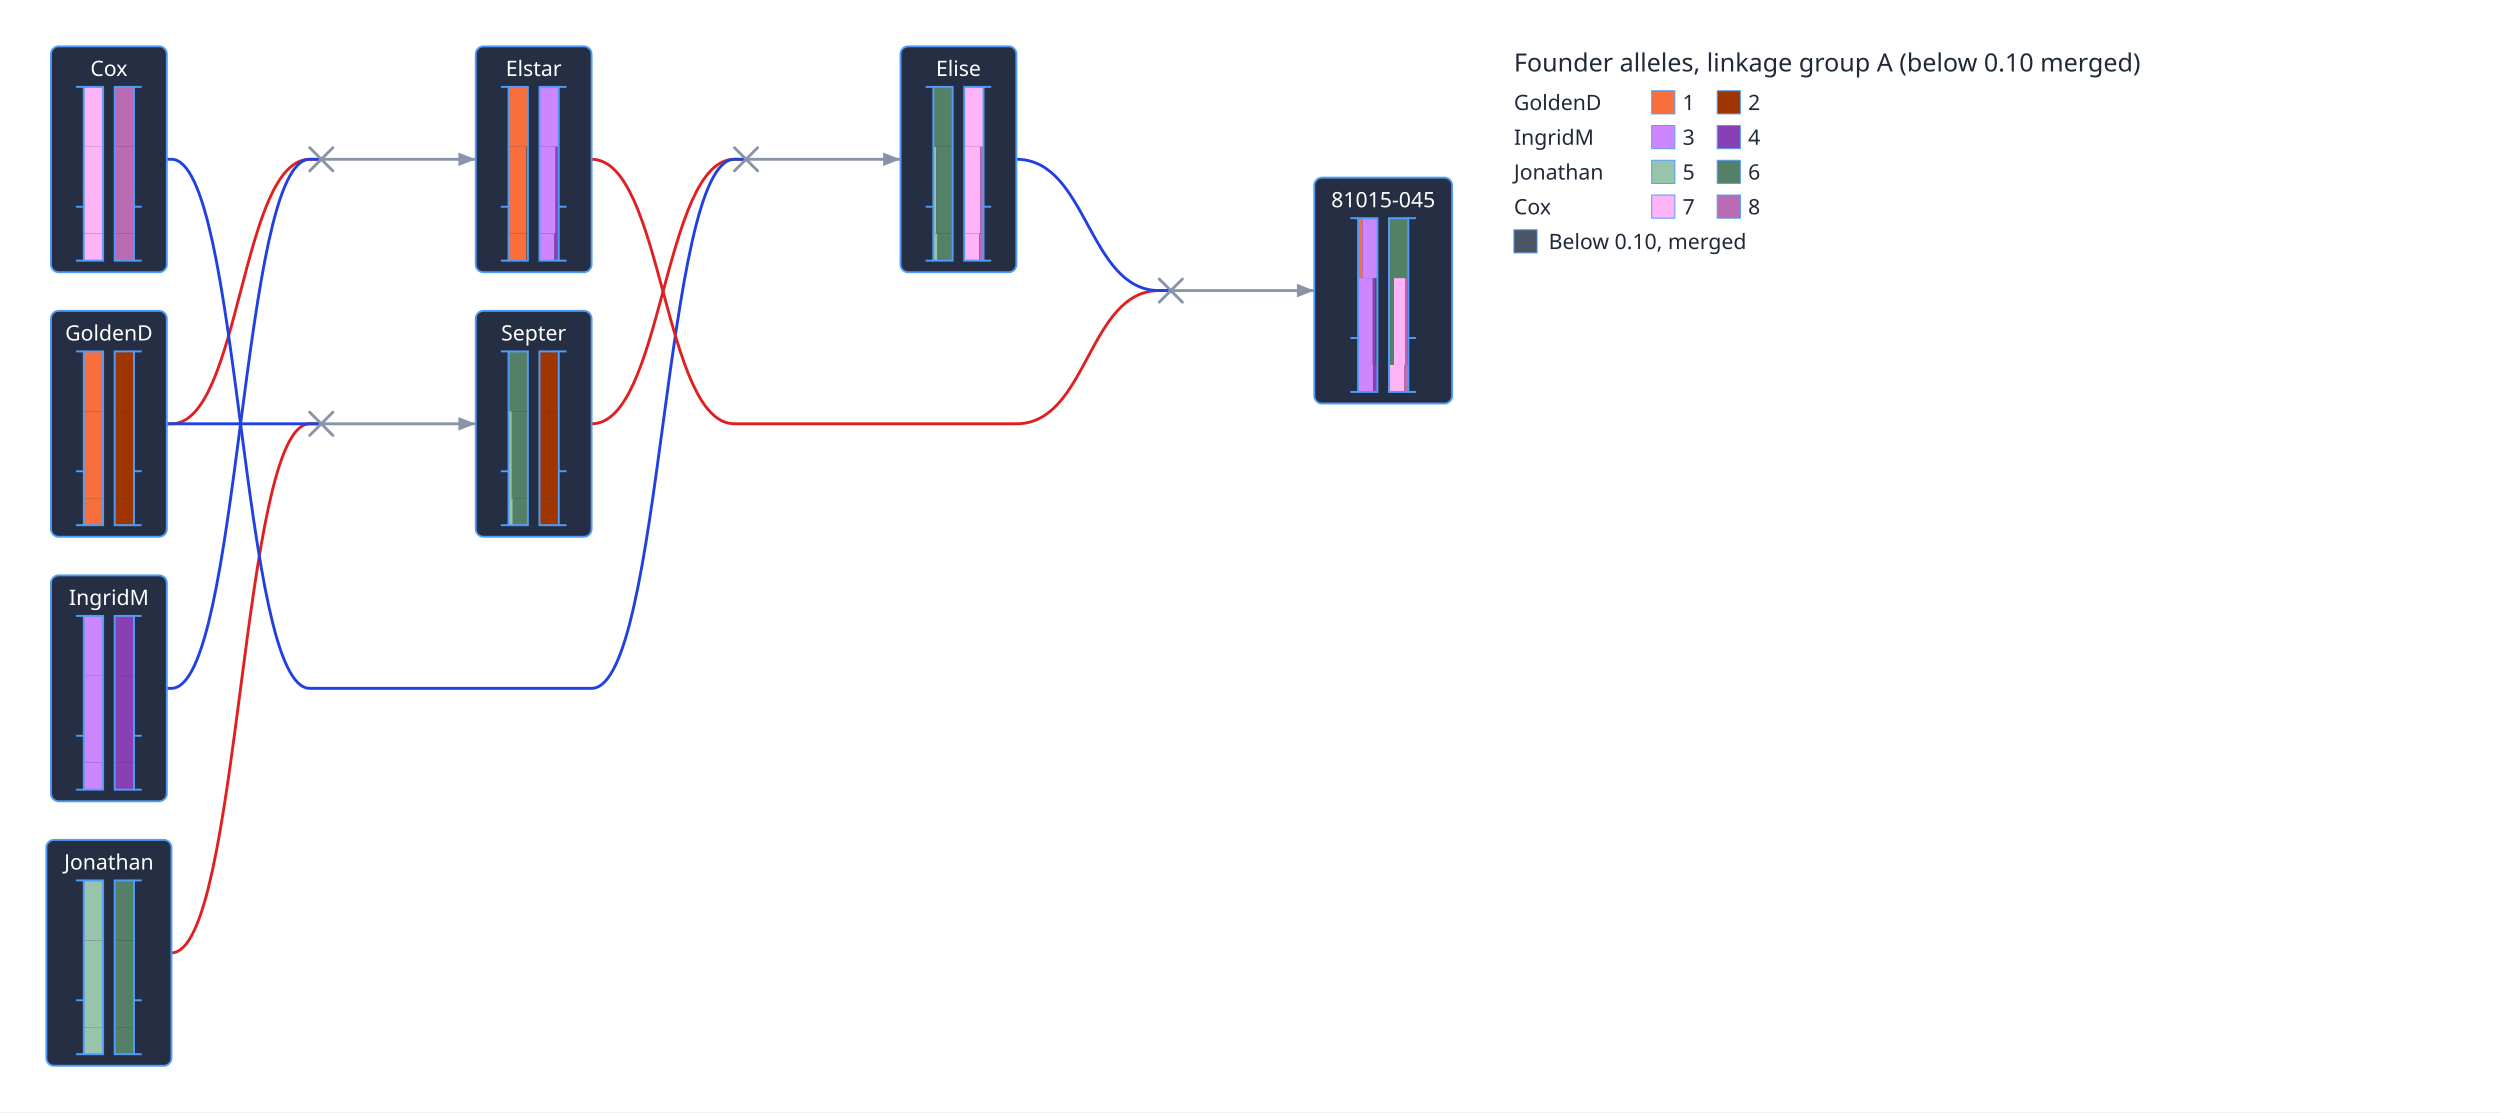
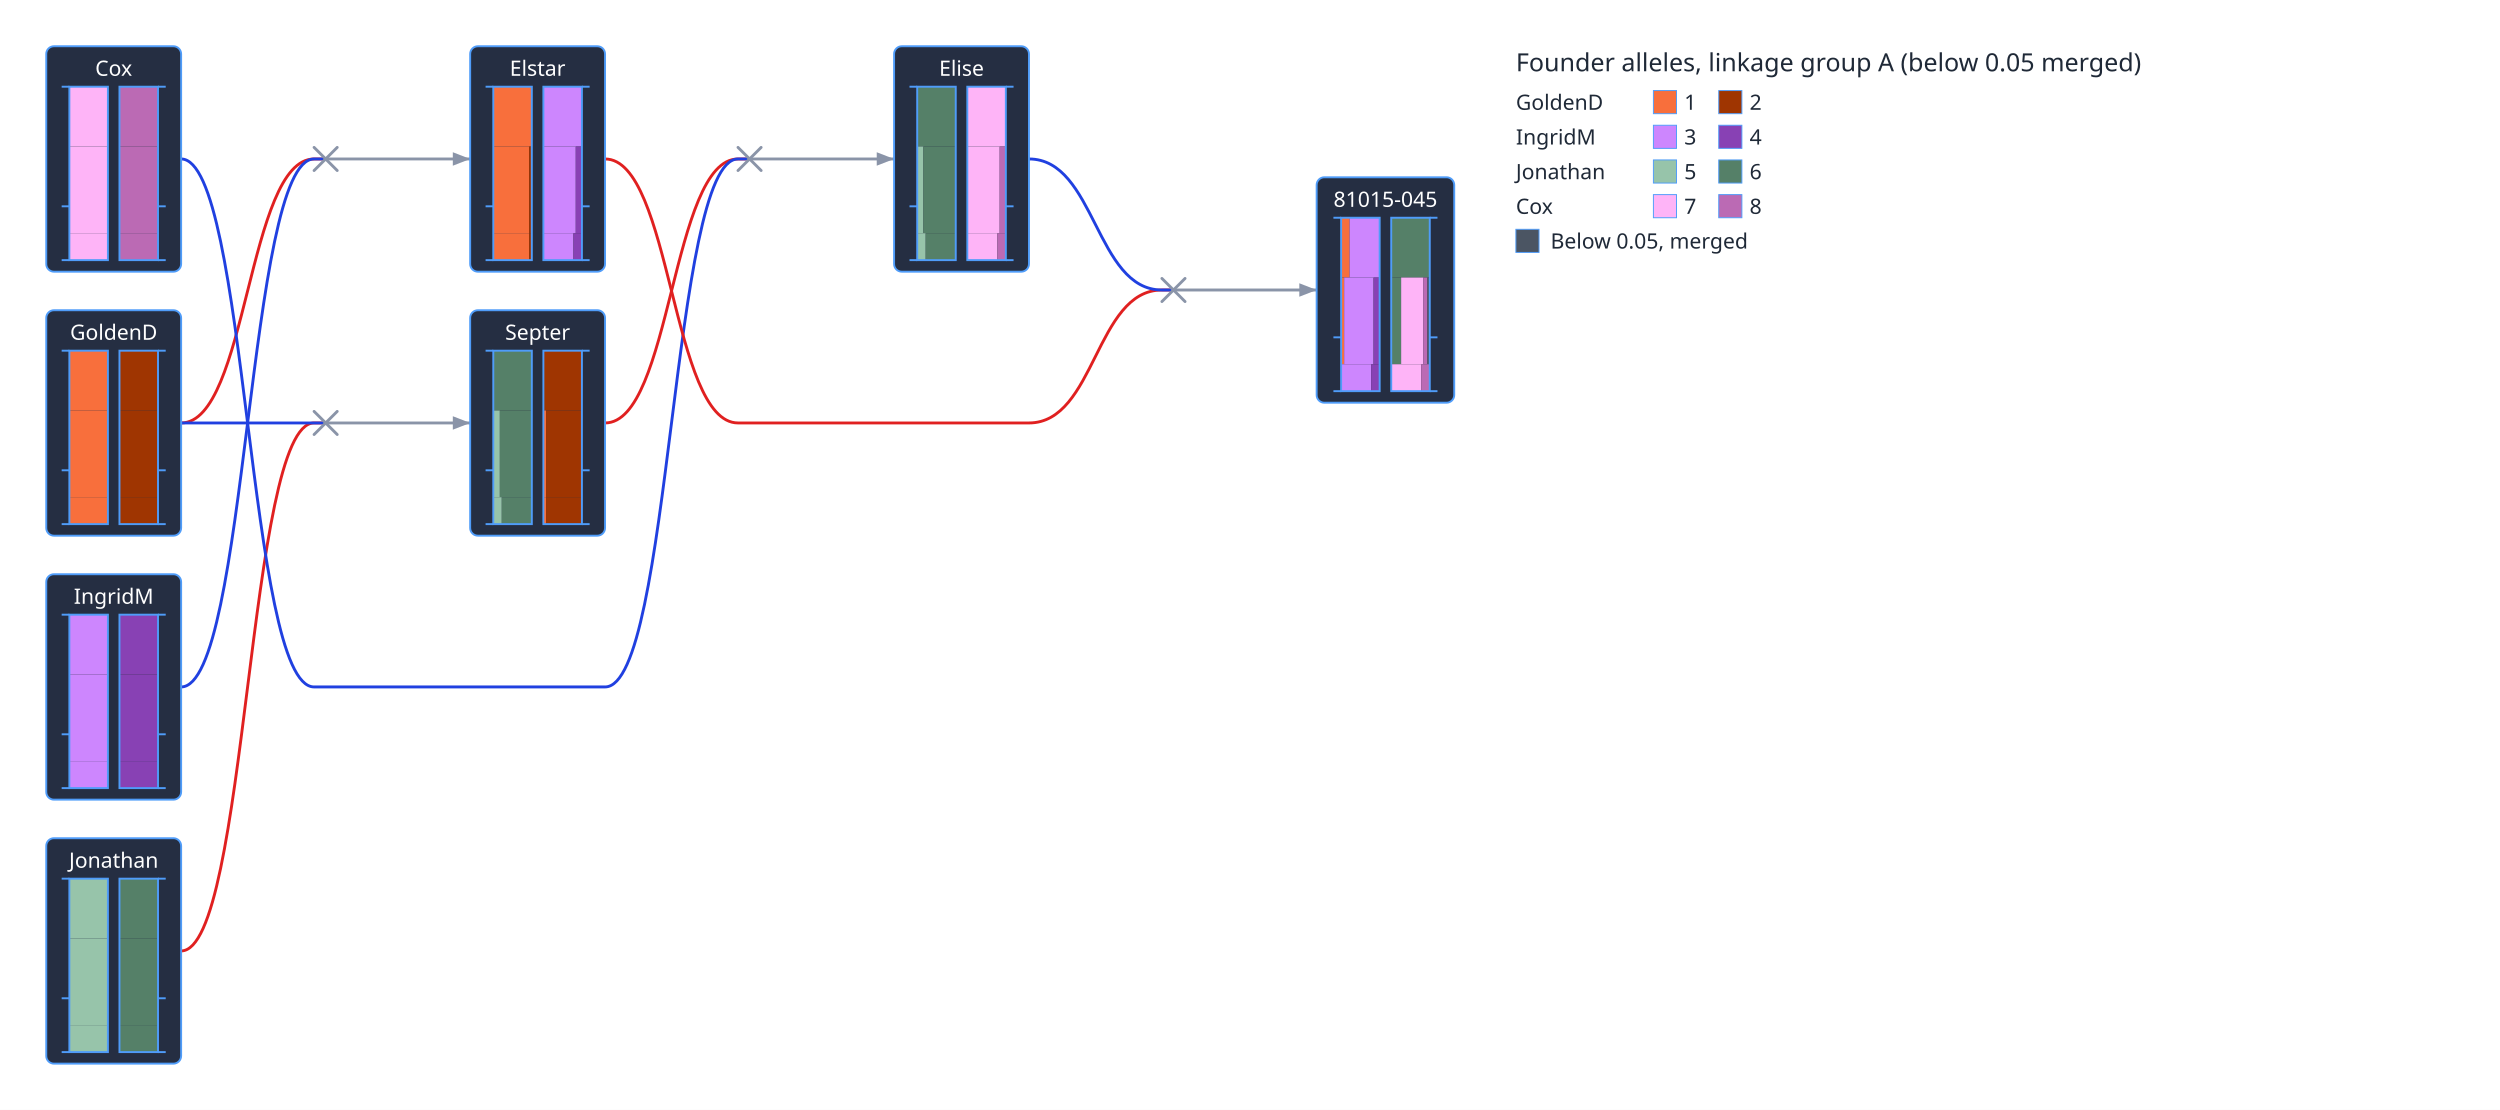
- <svg xmlns="http://www.w3.org/2000/svg" width="1294.82" height="576" viewBox="0 0 1294.82 576" font-family="Noto Sans, sans-serif" font-size="11">
+ <svg xmlns="http://www.w3.org/2000/svg" width="1297.42" height="576" viewBox="0 0 1297.42 576" font-family="Noto Sans, sans-serif" font-size="11">
  <defs />
-   <rect class="background" x="0" y="0" width="1294.82" height="576" fill="#FFFFFF" />
-   <g class="links" transform="translate(386.4,287.5)">
-     <path class="link link-female" d="M-300,-68 L-297.6,-68 C-261.8,-68 -261.8,-205 -226,-205 L-220,-205" fill="none" stroke="#E02020" stroke-width="1.5" stroke-linecap="round" stroke-linejoin="round" />
-     <path class="link link-male" d="M-300,69 L-297.6,69 C-261.8,69 -261.8,-205 -226,-205 L-220,-205" fill="none" stroke="#2040E0" stroke-width="1.5" stroke-linecap="round" stroke-linejoin="round" />
-     <path class="link link-offspring" d="M-220,-205 L-214,-205 L-140,-205" fill="none" stroke="#8a94a8" stroke-width="1.5" stroke-linecap="round" stroke-linejoin="round" />
-     <polygon class="arrow" points="-140,-205 -149,-201.5 -149,-208.5" fill="#8a94a8" />
-     <path class="link link-female" d="M-297.6,206 C-261.8,206 -261.8,-68 -226,-68 L-220,-68" fill="none" stroke="#E02020" stroke-width="1.5" stroke-linecap="round" stroke-linejoin="round" />
-     <path class="link link-male" d="M-300,-68 L-297.6,-68 L-226,-68 L-220,-68" fill="none" stroke="#2040E0" stroke-width="1.5" stroke-linecap="round" stroke-linejoin="round" />
-     <path class="link link-offspring" d="M-220,-68 L-214,-68 L-140,-68" fill="none" stroke="#8a94a8" stroke-width="1.5" stroke-linecap="round" stroke-linejoin="round" />
-     <polygon class="arrow" points="-140,-68 -149,-64.5 -149,-71.5" fill="#8a94a8" />
-     <path class="link link-female" d="M-80,-68 C-43,-68 -43,-205 -6,-205 L0,-205" fill="none" stroke="#E02020" stroke-width="1.5" stroke-linecap="round" stroke-linejoin="round" />
-     <path class="link link-male" d="M-300,-205 L-297.6,-205 C-261.8,-205 -261.8,69 -226,69 L-214,69 L-140,69 L-80,69 C-43,69 -43,-205 -6,-205 L0,-205" fill="none" stroke="#2040E0" stroke-width="1.5" stroke-linecap="round" stroke-linejoin="round" />
-     <path class="link link-offspring" d="M0,-205 L6,-205 L80,-205" fill="none" stroke="#8a94a8" stroke-width="1.5" stroke-linecap="round" stroke-linejoin="round" />
-     <polygon class="arrow" points="80,-205 71,-201.5 71,-208.5" fill="#8a94a8" />
-     <path class="link link-female" d="M-80,-205 C-43,-205 -43,-68 -6,-68 L6,-68 L80,-68 L140,-68 C177,-68 177,-137 214,-137 L220,-137" fill="none" stroke="#E02020" stroke-width="1.5" stroke-linecap="round" stroke-linejoin="round" />
-     <path class="link link-male" d="M140,-205 C177,-205 177,-137 214,-137 L220,-137" fill="none" stroke="#2040E0" stroke-width="1.5" stroke-linecap="round" stroke-linejoin="round" />
+   <rect class="background" x="0" y="0" width="1297.42" height="576" fill="#FFFFFF" />
+   <g class="links" transform="translate(389,287.5)">
+     <path class="link link-female" d="M-295,-68 C-260.5,-68 -260.5,-205 -226,-205 L-220,-205" fill="none" stroke="#E02020" stroke-width="1.5" stroke-linecap="round" stroke-linejoin="round" />
+     <path class="link link-male" d="M-295,69 C-260.5,69 -260.5,-205 -226,-205 L-220,-205" fill="none" stroke="#2040E0" stroke-width="1.5" stroke-linecap="round" stroke-linejoin="round" />
+     <path class="link link-offspring" d="M-220,-205 L-214,-205 L-145,-205" fill="none" stroke="#8a94a8" stroke-width="1.5" stroke-linecap="round" stroke-linejoin="round" />
+     <polygon class="arrow" points="-145,-205 -154,-201.5 -154,-208.5" fill="#8a94a8" />
+     <path class="link link-female" d="M-295,206 C-260.5,206 -260.5,-68 -226,-68 L-220,-68" fill="none" stroke="#E02020" stroke-width="1.5" stroke-linecap="round" stroke-linejoin="round" />
+     <path class="link link-male" d="M-295,-68 L-226,-68 L-220,-68" fill="none" stroke="#2040E0" stroke-width="1.5" stroke-linecap="round" stroke-linejoin="round" />
+     <path class="link link-offspring" d="M-220,-68 L-214,-68 L-145,-68" fill="none" stroke="#8a94a8" stroke-width="1.5" stroke-linecap="round" stroke-linejoin="round" />
+     <polygon class="arrow" points="-145,-68 -154,-64.5 -154,-71.5" fill="#8a94a8" />
+     <path class="link link-female" d="M-75,-68 C-40.5,-68 -40.5,-205 -6,-205 L0,-205" fill="none" stroke="#E02020" stroke-width="1.5" stroke-linecap="round" stroke-linejoin="round" />
+     <path class="link link-male" d="M-295,-205 C-260.5,-205 -260.5,69 -226,69 L-214,69 L-145,69 L-75,69 C-40.5,69 -40.5,-205 -6,-205 L0,-205" fill="none" stroke="#2040E0" stroke-width="1.5" stroke-linecap="round" stroke-linejoin="round" />
+     <path class="link link-offspring" d="M0,-205 L6,-205 L75,-205" fill="none" stroke="#8a94a8" stroke-width="1.5" stroke-linecap="round" stroke-linejoin="round" />
+     <polygon class="arrow" points="75,-205 66,-201.5 66,-208.5" fill="#8a94a8" />
+     <path class="link link-female" d="M-75,-205 C-40.5,-205 -40.5,-68 -6,-68 L6,-68 L75,-68 L145,-68 C179.5,-68 179.5,-137 214,-137 L220,-137" fill="none" stroke="#E02020" stroke-width="1.5" stroke-linecap="round" stroke-linejoin="round" />
+     <path class="link link-male" d="M145,-205 C179.5,-205 179.5,-137 214,-137 L220,-137" fill="none" stroke="#2040E0" stroke-width="1.5" stroke-linecap="round" stroke-linejoin="round" />
    <path class="link link-offspring" d="M220,-137 L226,-137 L294.3,-137" fill="none" stroke="#8a94a8" stroke-width="1.5" stroke-linecap="round" stroke-linejoin="round" />
    <polygon class="arrow" points="294.3,-137 285.3,-133.5 285.3,-140.5" fill="#8a94a8" />
  </g>
  <g class="crosses">
    <g class="cross" stroke="#8a94a8" stroke-width="1.5" stroke-linecap="round">
-       <line x1="160.4" y1="76.5" x2="172.4" y2="88.5" />
-       <line x1="160.4" y1="88.5" x2="172.4" y2="76.5" />
-     </g>
-     <g class="cross" stroke="#8a94a8" stroke-width="1.5" stroke-linecap="round">
-       <line x1="160.4" y1="213.5" x2="172.4" y2="225.5" />
-       <line x1="160.4" y1="225.5" x2="172.4" y2="213.5" />
-     </g>
-     <g class="cross" stroke="#8a94a8" stroke-width="1.5" stroke-linecap="round">
-       <line x1="380.4" y1="76.5" x2="392.4" y2="88.5" />
-       <line x1="380.4" y1="88.5" x2="392.4" y2="76.5" />
-     </g>
-     <g class="cross" stroke="#8a94a8" stroke-width="1.5" stroke-linecap="round">
-       <line x1="600.4" y1="144.5" x2="612.4" y2="156.5" />
-       <line x1="600.4" y1="156.5" x2="612.4" y2="144.5" />
+       <line x1="163" y1="76.5" x2="175" y2="88.5" />
+       <line x1="163" y1="88.5" x2="175" y2="76.5" />
+     </g>
+     <g class="cross" stroke="#8a94a8" stroke-width="1.5" stroke-linecap="round">
+       <line x1="163" y1="213.5" x2="175" y2="225.5" />
+       <line x1="163" y1="225.5" x2="175" y2="213.5" />
+     </g>
+     <g class="cross" stroke="#8a94a8" stroke-width="1.5" stroke-linecap="round">
+       <line x1="383" y1="76.5" x2="395" y2="88.5" />
+       <line x1="383" y1="88.5" x2="395" y2="76.5" />
+     </g>
+     <g class="cross" stroke="#8a94a8" stroke-width="1.5" stroke-linecap="round">
+       <line x1="603" y1="144.5" x2="615" y2="156.5" />
+       <line x1="603" y1="156.5" x2="615" y2="144.5" />
    </g>
  </g>
  <g class="nodes">
-     <g class="node haplotype" transform="translate(26.4,24)">
-       <rect class="haplotype-box" x="0" y="0" width="60" height="117" rx="4" fill="#252e42" stroke="#4f9cf9" stroke-width="1" />
-       <text class="individual" x="30" y="15.35" text-anchor="middle" font-size="11" fill="#FFFFFF">Cox</text>
-       <rect class="segment" x="17" y="21" width="10" height="31.03" fill="#FEB4F7" />
-       <rect class="segment" x="17" y="52.03" width="10" height="45" fill="#FEB4F7" />
-       <rect class="segment" x="17" y="97.03" width="10" height="13.97" fill="#FEB4F7" />
-       <rect class="bar" x="17" y="21" width="10" height="90" fill="none" stroke="#4f9cf9" stroke-width="1" />
-       <line class="position-tick" x1="17" y1="21" x2="13" y2="21" stroke="#4f9cf9" stroke-width="1" />
-       <line class="position-tick" x1="17" y1="83.07" x2="13" y2="83.07" stroke="#4f9cf9" stroke-width="1" />
-       <line class="position-tick" x1="17" y1="111" x2="13" y2="111" stroke="#4f9cf9" stroke-width="1" />
-       <rect class="segment" x="33" y="21" width="10" height="31.03" fill="#BB6AB4" />
-       <rect class="segment" x="33" y="52.03" width="10" height="45" fill="#BB6AB4" />
-       <rect class="segment" x="33" y="97.03" width="10" height="13.97" fill="#BB6AB4" />
-       <rect class="bar" x="33" y="21" width="10" height="90" fill="none" stroke="#4f9cf9" stroke-width="1" />
-       <line class="position-tick" x1="43" y1="21" x2="47" y2="21" stroke="#4f9cf9" stroke-width="1" />
-       <line class="position-tick" x1="43" y1="83.07" x2="47" y2="83.07" stroke="#4f9cf9" stroke-width="1" />
-       <line class="position-tick" x1="43" y1="111" x2="47" y2="111" stroke="#4f9cf9" stroke-width="1" />
-     </g>
-     <g class="node haplotype" transform="translate(26.4,161)">
-       <rect class="haplotype-box" x="0" y="0" width="60" height="117" rx="4" fill="#252e42" stroke="#4f9cf9" stroke-width="1" />
-       <text class="individual" x="30" y="15.35" text-anchor="middle" font-size="11" fill="#FFFFFF">GoldenD</text>
-       <rect class="segment" x="17" y="21" width="10" height="31.03" fill="#F86F3C" />
-       <rect class="segment" x="17" y="52.03" width="10" height="45" fill="#F86F3C" />
-       <rect class="segment" x="17" y="97.03" width="10" height="13.97" fill="#F86F3C" />
-       <rect class="bar" x="17" y="21" width="10" height="90" fill="none" stroke="#4f9cf9" stroke-width="1" />
-       <line class="position-tick" x1="17" y1="21" x2="13" y2="21" stroke="#4f9cf9" stroke-width="1" />
-       <line class="position-tick" x1="17" y1="83.07" x2="13" y2="83.07" stroke="#4f9cf9" stroke-width="1" />
-       <line class="position-tick" x1="17" y1="111" x2="13" y2="111" stroke="#4f9cf9" stroke-width="1" />
-       <rect class="segment" x="33" y="21" width="10" height="31.03" fill="#9F3501" />
-       <rect class="segment" x="33" y="52.03" width="10" height="45" fill="#9F3501" />
-       <rect class="segment" x="33" y="97.03" width="10" height="13.97" fill="#9F3501" />
-       <rect class="bar" x="33" y="21" width="10" height="90" fill="none" stroke="#4f9cf9" stroke-width="1" />
-       <line class="position-tick" x1="43" y1="21" x2="47" y2="21" stroke="#4f9cf9" stroke-width="1" />
-       <line class="position-tick" x1="43" y1="83.07" x2="47" y2="83.07" stroke="#4f9cf9" stroke-width="1" />
-       <line class="position-tick" x1="43" y1="111" x2="47" y2="111" stroke="#4f9cf9" stroke-width="1" />
-     </g>
-     <g class="node haplotype" transform="translate(26.4,298)">
-       <rect class="haplotype-box" x="0" y="0" width="60" height="117" rx="4" fill="#252e42" stroke="#4f9cf9" stroke-width="1" />
-       <text class="individual" x="30" y="15.35" text-anchor="middle" font-size="11" fill="#FFFFFF">IngridM</text>
-       <rect class="segment" x="17" y="21" width="10" height="31.03" fill="#CD86FE" />
-       <rect class="segment" x="17" y="52.03" width="10" height="45" fill="#CD86FE" />
-       <rect class="segment" x="17" y="97.03" width="10" height="13.97" fill="#CD86FE" />
-       <rect class="bar" x="17" y="21" width="10" height="90" fill="none" stroke="#4f9cf9" stroke-width="1" />
-       <line class="position-tick" x1="17" y1="21" x2="13" y2="21" stroke="#4f9cf9" stroke-width="1" />
-       <line class="position-tick" x1="17" y1="83.07" x2="13" y2="83.07" stroke="#4f9cf9" stroke-width="1" />
-       <line class="position-tick" x1="17" y1="111" x2="13" y2="111" stroke="#4f9cf9" stroke-width="1" />
-       <rect class="segment" x="33" y="21" width="10" height="31.03" fill="#8841B4" />
-       <rect class="segment" x="33" y="52.03" width="10" height="45" fill="#8841B4" />
-       <rect class="segment" x="33" y="97.03" width="10" height="13.97" fill="#8841B4" />
-       <rect class="bar" x="33" y="21" width="10" height="90" fill="none" stroke="#4f9cf9" stroke-width="1" />
-       <line class="position-tick" x1="43" y1="21" x2="47" y2="21" stroke="#4f9cf9" stroke-width="1" />
-       <line class="position-tick" x1="43" y1="83.07" x2="47" y2="83.07" stroke="#4f9cf9" stroke-width="1" />
-       <line class="position-tick" x1="43" y1="111" x2="47" y2="111" stroke="#4f9cf9" stroke-width="1" />
-     </g>
-     <g class="node haplotype" transform="translate(246.4,24)">
-       <rect class="haplotype-box" x="0" y="0" width="60" height="117" rx="4" fill="#252e42" stroke="#4f9cf9" stroke-width="1" />
-       <text class="individual" x="30" y="15.35" text-anchor="middle" font-size="11" fill="#FFFFFF">Elstar</text>
-       <rect class="segment" x="17" y="21" width="10" height="31.03" fill="#F86F3C" />
-       <rect class="segment" x="17" y="52.03" width="9.3" height="45" fill="#F86F3C" />
-       <rect class="segment" x="26.3" y="52.03" width="0.7" height="45" fill="#4B5563" />
-       <rect class="segment" x="17" y="97.03" width="9.3" height="13.97" fill="#F86F3C" />
-       <rect class="segment" x="26.3" y="97.03" width="0.7" height="13.97" fill="#4B5563" />
-       <rect class="bar" x="17" y="21" width="10" height="90" fill="none" stroke="#4f9cf9" stroke-width="1" />
-       <line class="position-tick" x1="17" y1="21" x2="13" y2="21" stroke="#4f9cf9" stroke-width="1" />
-       <line class="position-tick" x1="17" y1="83.07" x2="13" y2="83.07" stroke="#4f9cf9" stroke-width="1" />
-       <line class="position-tick" x1="17" y1="111" x2="13" y2="111" stroke="#4f9cf9" stroke-width="1" />
-       <rect class="segment" x="33" y="21" width="10" height="31.03" fill="#CD86FE" />
-       <rect class="segment" x="33" y="52.03" width="8.4" height="45" fill="#CD86FE" />
-       <rect class="segment" x="41.4" y="52.03" width="1.6" height="45" fill="#8841B4" />
-       <rect class="segment" x="33" y="97.03" width="7.8" height="13.97" fill="#CD86FE" />
-       <rect class="segment" x="40.8" y="97.03" width="2.2" height="13.97" fill="#8841B4" />
-       <rect class="bar" x="33" y="21" width="10" height="90" fill="none" stroke="#4f9cf9" stroke-width="1" />
-       <line class="position-tick" x1="43" y1="21" x2="47" y2="21" stroke="#4f9cf9" stroke-width="1" />
-       <line class="position-tick" x1="43" y1="83.07" x2="47" y2="83.07" stroke="#4f9cf9" stroke-width="1" />
-       <line class="position-tick" x1="43" y1="111" x2="47" y2="111" stroke="#4f9cf9" stroke-width="1" />
+     <g class="node haplotype" transform="translate(24,24)">
+       <rect class="haplotype-box" x="0" y="0" width="70" height="117" rx="4" fill="#252e42" stroke="#4f9cf9" stroke-width="1" />
+       <text class="individual" x="35" y="15.35" text-anchor="middle" font-size="11" fill="#FFFFFF">Cox</text>
+       <rect class="segment" x="12" y="21" width="20" height="31.03" fill="#FEB4F7" />
+       <rect class="segment" x="12" y="52.03" width="20" height="45" fill="#FEB4F7" />
+       <rect class="segment" x="12" y="97.03" width="20" height="13.97" fill="#FEB4F7" />
+       <rect class="bar" x="12" y="21" width="20" height="90" fill="none" stroke="#4f9cf9" stroke-width="1" />
+       <line class="position-tick" x1="12" y1="21" x2="8" y2="21" stroke="#4f9cf9" stroke-width="1" />
+       <line class="position-tick" x1="12" y1="83.07" x2="8" y2="83.07" stroke="#4f9cf9" stroke-width="1" />
+       <line class="position-tick" x1="12" y1="111" x2="8" y2="111" stroke="#4f9cf9" stroke-width="1" />
+       <rect class="segment" x="38" y="21" width="20" height="31.03" fill="#BB6AB4" />
+       <rect class="segment" x="38" y="52.03" width="20" height="45" fill="#BB6AB4" />
+       <rect class="segment" x="38" y="97.03" width="20" height="13.97" fill="#BB6AB4" />
+       <rect class="bar" x="38" y="21" width="20" height="90" fill="none" stroke="#4f9cf9" stroke-width="1" />
+       <line class="position-tick" x1="58" y1="21" x2="62" y2="21" stroke="#4f9cf9" stroke-width="1" />
+       <line class="position-tick" x1="58" y1="83.07" x2="62" y2="83.07" stroke="#4f9cf9" stroke-width="1" />
+       <line class="position-tick" x1="58" y1="111" x2="62" y2="111" stroke="#4f9cf9" stroke-width="1" />
+     </g>
+     <g class="node haplotype" transform="translate(24,161)">
+       <rect class="haplotype-box" x="0" y="0" width="70" height="117" rx="4" fill="#252e42" stroke="#4f9cf9" stroke-width="1" />
+       <text class="individual" x="35" y="15.35" text-anchor="middle" font-size="11" fill="#FFFFFF">GoldenD</text>
+       <rect class="segment" x="12" y="21" width="20" height="31.03" fill="#F86F3C" />
+       <rect class="segment" x="12" y="52.03" width="20" height="45" fill="#F86F3C" />
+       <rect class="segment" x="12" y="97.03" width="20" height="13.97" fill="#F86F3C" />
+       <rect class="bar" x="12" y="21" width="20" height="90" fill="none" stroke="#4f9cf9" stroke-width="1" />
+       <line class="position-tick" x1="12" y1="21" x2="8" y2="21" stroke="#4f9cf9" stroke-width="1" />
+       <line class="position-tick" x1="12" y1="83.07" x2="8" y2="83.07" stroke="#4f9cf9" stroke-width="1" />
+       <line class="position-tick" x1="12" y1="111" x2="8" y2="111" stroke="#4f9cf9" stroke-width="1" />
+       <rect class="segment" x="38" y="21" width="20" height="31.03" fill="#9F3501" />
+       <rect class="segment" x="38" y="52.03" width="20" height="45" fill="#9F3501" />
+       <rect class="segment" x="38" y="97.03" width="20" height="13.97" fill="#9F3501" />
+       <rect class="bar" x="38" y="21" width="20" height="90" fill="none" stroke="#4f9cf9" stroke-width="1" />
+       <line class="position-tick" x1="58" y1="21" x2="62" y2="21" stroke="#4f9cf9" stroke-width="1" />
+       <line class="position-tick" x1="58" y1="83.07" x2="62" y2="83.07" stroke="#4f9cf9" stroke-width="1" />
+       <line class="position-tick" x1="58" y1="111" x2="62" y2="111" stroke="#4f9cf9" stroke-width="1" />
+     </g>
+     <g class="node haplotype" transform="translate(24,298)">
+       <rect class="haplotype-box" x="0" y="0" width="70" height="117" rx="4" fill="#252e42" stroke="#4f9cf9" stroke-width="1" />
+       <text class="individual" x="35" y="15.35" text-anchor="middle" font-size="11" fill="#FFFFFF">IngridM</text>
+       <rect class="segment" x="12" y="21" width="20" height="31.03" fill="#CD86FE" />
+       <rect class="segment" x="12" y="52.03" width="20" height="45" fill="#CD86FE" />
+       <rect class="segment" x="12" y="97.03" width="20" height="13.97" fill="#CD86FE" />
+       <rect class="bar" x="12" y="21" width="20" height="90" fill="none" stroke="#4f9cf9" stroke-width="1" />
+       <line class="position-tick" x1="12" y1="21" x2="8" y2="21" stroke="#4f9cf9" stroke-width="1" />
+       <line class="position-tick" x1="12" y1="83.07" x2="8" y2="83.07" stroke="#4f9cf9" stroke-width="1" />
+       <line class="position-tick" x1="12" y1="111" x2="8" y2="111" stroke="#4f9cf9" stroke-width="1" />
+       <rect class="segment" x="38" y="21" width="20" height="31.03" fill="#8841B4" />
+       <rect class="segment" x="38" y="52.03" width="20" height="45" fill="#8841B4" />
+       <rect class="segment" x="38" y="97.03" width="20" height="13.97" fill="#8841B4" />
+       <rect class="bar" x="38" y="21" width="20" height="90" fill="none" stroke="#4f9cf9" stroke-width="1" />
+       <line class="position-tick" x1="58" y1="21" x2="62" y2="21" stroke="#4f9cf9" stroke-width="1" />
+       <line class="position-tick" x1="58" y1="83.07" x2="62" y2="83.07" stroke="#4f9cf9" stroke-width="1" />
+       <line class="position-tick" x1="58" y1="111" x2="62" y2="111" stroke="#4f9cf9" stroke-width="1" />
+     </g>
+     <g class="node haplotype" transform="translate(244,24)">
+       <rect class="haplotype-box" x="0" y="0" width="70" height="117" rx="4" fill="#252e42" stroke="#4f9cf9" stroke-width="1" />
+       <text class="individual" x="35" y="15.35" text-anchor="middle" font-size="11" fill="#FFFFFF">Elstar</text>
+       <rect class="segment" x="12" y="21" width="20" height="31.03" fill="#F86F3C" />
+       <rect class="segment" x="12" y="52.03" width="18.6" height="45" fill="#F86F3C" />
+       <rect class="segment" x="30.6" y="52.03" width="1.4" height="45" fill="#9F3501" />
+       <rect class="segment" x="12" y="97.03" width="18.6" height="13.97" fill="#F86F3C" />
+       <rect class="segment" x="30.6" y="97.03" width="1.4" height="13.97" fill="#9F3501" />
+       <rect class="bar" x="12" y="21" width="20" height="90" fill="none" stroke="#4f9cf9" stroke-width="1" />
+       <line class="position-tick" x1="12" y1="21" x2="8" y2="21" stroke="#4f9cf9" stroke-width="1" />
+       <line class="position-tick" x1="12" y1="83.07" x2="8" y2="83.07" stroke="#4f9cf9" stroke-width="1" />
+       <line class="position-tick" x1="12" y1="111" x2="8" y2="111" stroke="#4f9cf9" stroke-width="1" />
+       <rect class="segment" x="38" y="21" width="20" height="31.03" fill="#CD86FE" />
+       <rect class="segment" x="38" y="52.03" width="16.8" height="45" fill="#CD86FE" />
+       <rect class="segment" x="54.8" y="52.03" width="3.2" height="45" fill="#8841B4" />
+       <rect class="segment" x="38" y="97.03" width="15.6" height="13.97" fill="#CD86FE" />
+       <rect class="segment" x="53.6" y="97.03" width="4.4" height="13.97" fill="#8841B4" />
+       <rect class="bar" x="38" y="21" width="20" height="90" fill="none" stroke="#4f9cf9" stroke-width="1" />
+       <line class="position-tick" x1="58" y1="21" x2="62" y2="21" stroke="#4f9cf9" stroke-width="1" />
+       <line class="position-tick" x1="58" y1="83.07" x2="62" y2="83.07" stroke="#4f9cf9" stroke-width="1" />
+       <line class="position-tick" x1="58" y1="111" x2="62" y2="111" stroke="#4f9cf9" stroke-width="1" />
    </g>
    <g class="node haplotype" transform="translate(24,435)">
-       <rect class="haplotype-box" x="0" y="0" width="64.8" height="117" rx="4" fill="#252e42" stroke="#4f9cf9" stroke-width="1" />
-       <text class="individual" x="32.4" y="15.35" text-anchor="middle" font-size="11" fill="#FFFFFF">Jonathan</text>
-       <rect class="segment" x="19.4" y="21" width="10" height="31.03" fill="#97C4AA" />
-       <rect class="segment" x="19.4" y="52.03" width="10" height="45" fill="#97C4AA" />
-       <rect class="segment" x="19.4" y="97.03" width="10" height="13.97" fill="#97C4AA" />
-       <rect class="bar" x="19.4" y="21" width="10" height="90" fill="none" stroke="#4f9cf9" stroke-width="1" />
-       <line class="position-tick" x1="19.4" y1="21" x2="15.4" y2="21" stroke="#4f9cf9" stroke-width="1" />
-       <line class="position-tick" x1="19.4" y1="83.07" x2="15.4" y2="83.07" stroke="#4f9cf9" stroke-width="1" />
-       <line class="position-tick" x1="19.4" y1="111" x2="15.4" y2="111" stroke="#4f9cf9" stroke-width="1" />
-       <rect class="segment" x="35.4" y="21" width="10" height="31.03" fill="#558068" />
-       <rect class="segment" x="35.4" y="52.03" width="10" height="45" fill="#558068" />
-       <rect class="segment" x="35.4" y="97.03" width="10" height="13.97" fill="#558068" />
-       <rect class="bar" x="35.4" y="21" width="10" height="90" fill="none" stroke="#4f9cf9" stroke-width="1" />
-       <line class="position-tick" x1="45.4" y1="21" x2="49.4" y2="21" stroke="#4f9cf9" stroke-width="1" />
-       <line class="position-tick" x1="45.4" y1="83.07" x2="49.4" y2="83.07" stroke="#4f9cf9" stroke-width="1" />
-       <line class="position-tick" x1="45.4" y1="111" x2="49.4" y2="111" stroke="#4f9cf9" stroke-width="1" />
-     </g>
-     <g class="node haplotype" transform="translate(246.4,161)">
-       <rect class="haplotype-box" x="0" y="0" width="60" height="117" rx="4" fill="#252e42" stroke="#4f9cf9" stroke-width="1" />
-       <text class="individual" x="30" y="15.35" text-anchor="middle" font-size="11" fill="#FFFFFF">Septer</text>
-       <rect class="segment" x="17" y="21" width="10" height="31.03" fill="#558068" />
-       <rect class="segment" x="17" y="52.03" width="1.7" height="45" fill="#97C4AA" />
-       <rect class="segment" x="18.7" y="52.03" width="8.3" height="45" fill="#558068" />
-       <rect class="segment" x="17" y="97.03" width="2.2" height="13.97" fill="#97C4AA" />
-       <rect class="segment" x="19.2" y="97.03" width="7.8" height="13.97" fill="#558068" />
-       <rect class="bar" x="17" y="21" width="10" height="90" fill="none" stroke="#4f9cf9" stroke-width="1" />
-       <line class="position-tick" x1="17" y1="21" x2="13" y2="21" stroke="#4f9cf9" stroke-width="1" />
-       <line class="position-tick" x1="17" y1="83.07" x2="13" y2="83.07" stroke="#4f9cf9" stroke-width="1" />
-       <line class="position-tick" x1="17" y1="111" x2="13" y2="111" stroke="#4f9cf9" stroke-width="1" />
-       <rect class="segment" x="33" y="21" width="10" height="31.03" fill="#9F3501" />
-       <rect class="segment" x="33" y="52.03" width="9.3" height="45" fill="#9F3501" />
-       <rect class="segment" x="42.3" y="52.03" width="0.7" height="45" fill="#4B5563" />
-       <rect class="segment" x="33" y="97.03" width="9.3" height="13.97" fill="#9F3501" />
-       <rect class="segment" x="42.3" y="97.03" width="0.7" height="13.97" fill="#4B5563" />
-       <rect class="bar" x="33" y="21" width="10" height="90" fill="none" stroke="#4f9cf9" stroke-width="1" />
-       <line class="position-tick" x1="43" y1="21" x2="47" y2="21" stroke="#4f9cf9" stroke-width="1" />
-       <line class="position-tick" x1="43" y1="83.07" x2="47" y2="83.07" stroke="#4f9cf9" stroke-width="1" />
-       <line class="position-tick" x1="43" y1="111" x2="47" y2="111" stroke="#4f9cf9" stroke-width="1" />
-     </g>
-     <g class="node haplotype" transform="translate(466.4,24)">
-       <rect class="haplotype-box" x="0" y="0" width="60" height="117" rx="4" fill="#252e42" stroke="#4f9cf9" stroke-width="1" />
-       <text class="individual" x="30" y="15.35" text-anchor="middle" font-size="11" fill="#FFFFFF">Elise</text>
-       <rect class="segment" x="17" y="21" width="10" height="31.03" fill="#558068" />
-       <rect class="segment" x="17" y="52.03" width="1.6" height="45" fill="#97C4AA" />
-       <rect class="segment" x="18.6" y="52.03" width="8.2" height="45" fill="#558068" />
-       <rect class="segment" x="26.8" y="52.03" width="0.2" height="45" fill="#4B5563" />
-       <rect class="segment" x="17" y="97.03" width="2.2" height="13.97" fill="#97C4AA" />
-       <rect class="segment" x="19.2" y="97.03" width="7.8" height="13.97" fill="#558068" />
-       <rect class="bar" x="17" y="21" width="10" height="90" fill="none" stroke="#4f9cf9" stroke-width="1" />
-       <line class="position-tick" x1="17" y1="21" x2="13" y2="21" stroke="#4f9cf9" stroke-width="1" />
-       <line class="position-tick" x1="17" y1="83.07" x2="13" y2="83.07" stroke="#4f9cf9" stroke-width="1" />
-       <line class="position-tick" x1="17" y1="111" x2="13" y2="111" stroke="#4f9cf9" stroke-width="1" />
-       <rect class="segment" x="33" y="21" width="10" height="31.03" fill="#FEB4F7" />
-       <rect class="segment" x="33" y="52.03" width="8.4" height="45" fill="#FEB4F7" />
-       <rect class="segment" x="41.4" y="52.03" width="1.6" height="45" fill="#BB6AB4" />
-       <rect class="segment" x="33" y="97.03" width="7.8" height="13.97" fill="#FEB4F7" />
-       <rect class="segment" x="40.8" y="97.03" width="2.2" height="13.97" fill="#BB6AB4" />
-       <rect class="bar" x="33" y="21" width="10" height="90" fill="none" stroke="#4f9cf9" stroke-width="1" />
-       <line class="position-tick" x1="43" y1="21" x2="47" y2="21" stroke="#4f9cf9" stroke-width="1" />
-       <line class="position-tick" x1="43" y1="83.07" x2="47" y2="83.07" stroke="#4f9cf9" stroke-width="1" />
-       <line class="position-tick" x1="43" y1="111" x2="47" y2="111" stroke="#4f9cf9" stroke-width="1" />
-     </g>
-     <g class="node haplotype" transform="translate(680.7,92)">
+       <rect class="haplotype-box" x="0" y="0" width="70" height="117" rx="4" fill="#252e42" stroke="#4f9cf9" stroke-width="1" />
+       <text class="individual" x="35" y="15.35" text-anchor="middle" font-size="11" fill="#FFFFFF">Jonathan</text>
+       <rect class="segment" x="12" y="21" width="20" height="31.03" fill="#97C4AA" />
+       <rect class="segment" x="12" y="52.03" width="20" height="45" fill="#97C4AA" />
+       <rect class="segment" x="12" y="97.03" width="20" height="13.97" fill="#97C4AA" />
+       <rect class="bar" x="12" y="21" width="20" height="90" fill="none" stroke="#4f9cf9" stroke-width="1" />
+       <line class="position-tick" x1="12" y1="21" x2="8" y2="21" stroke="#4f9cf9" stroke-width="1" />
+       <line class="position-tick" x1="12" y1="83.07" x2="8" y2="83.07" stroke="#4f9cf9" stroke-width="1" />
+       <line class="position-tick" x1="12" y1="111" x2="8" y2="111" stroke="#4f9cf9" stroke-width="1" />
+       <rect class="segment" x="38" y="21" width="20" height="31.03" fill="#558068" />
+       <rect class="segment" x="38" y="52.03" width="20" height="45" fill="#558068" />
+       <rect class="segment" x="38" y="97.03" width="20" height="13.97" fill="#558068" />
+       <rect class="bar" x="38" y="21" width="20" height="90" fill="none" stroke="#4f9cf9" stroke-width="1" />
+       <line class="position-tick" x1="58" y1="21" x2="62" y2="21" stroke="#4f9cf9" stroke-width="1" />
+       <line class="position-tick" x1="58" y1="83.07" x2="62" y2="83.07" stroke="#4f9cf9" stroke-width="1" />
+       <line class="position-tick" x1="58" y1="111" x2="62" y2="111" stroke="#4f9cf9" stroke-width="1" />
+     </g>
+     <g class="node haplotype" transform="translate(244,161)">
+       <rect class="haplotype-box" x="0" y="0" width="70" height="117" rx="4" fill="#252e42" stroke="#4f9cf9" stroke-width="1" />
+       <text class="individual" x="35" y="15.35" text-anchor="middle" font-size="11" fill="#FFFFFF">Septer</text>
+       <rect class="segment" x="12" y="21" width="20" height="31.03" fill="#558068" />
+       <rect class="segment" x="12" y="52.03" width="3.4" height="45" fill="#97C4AA" />
+       <rect class="segment" x="15.4" y="52.03" width="16.6" height="45" fill="#558068" />
+       <rect class="segment" x="12" y="97.03" width="4.4" height="13.97" fill="#97C4AA" />
+       <rect class="segment" x="16.4" y="97.03" width="15.6" height="13.97" fill="#558068" />
+       <rect class="bar" x="12" y="21" width="20" height="90" fill="none" stroke="#4f9cf9" stroke-width="1" />
+       <line class="position-tick" x1="12" y1="21" x2="8" y2="21" stroke="#4f9cf9" stroke-width="1" />
+       <line class="position-tick" x1="12" y1="83.07" x2="8" y2="83.07" stroke="#4f9cf9" stroke-width="1" />
+       <line class="position-tick" x1="12" y1="111" x2="8" y2="111" stroke="#4f9cf9" stroke-width="1" />
+       <rect class="segment" x="38" y="21" width="20" height="31.03" fill="#9F3501" />
+       <rect class="segment" x="38" y="52.03" width="1.4" height="45" fill="#F86F3C" />
+       <rect class="segment" x="39.4" y="52.03" width="18.6" height="45" fill="#9F3501" />
+       <rect class="segment" x="38" y="97.03" width="1.4" height="13.97" fill="#F86F3C" />
+       <rect class="segment" x="39.4" y="97.03" width="18.6" height="13.97" fill="#9F3501" />
+       <rect class="bar" x="38" y="21" width="20" height="90" fill="none" stroke="#4f9cf9" stroke-width="1" />
+       <line class="position-tick" x1="58" y1="21" x2="62" y2="21" stroke="#4f9cf9" stroke-width="1" />
+       <line class="position-tick" x1="58" y1="83.07" x2="62" y2="83.07" stroke="#4f9cf9" stroke-width="1" />
+       <line class="position-tick" x1="58" y1="111" x2="62" y2="111" stroke="#4f9cf9" stroke-width="1" />
+     </g>
+     <g class="node haplotype" transform="translate(464,24)">
+       <rect class="haplotype-box" x="0" y="0" width="70" height="117" rx="4" fill="#252e42" stroke="#4f9cf9" stroke-width="1" />
+       <text class="individual" x="35" y="15.35" text-anchor="middle" font-size="11" fill="#FFFFFF">Elise</text>
+       <rect class="segment" x="12" y="21" width="20" height="31.03" fill="#558068" />
+       <rect class="segment" x="12" y="52.03" width="3.2" height="45" fill="#97C4AA" />
+       <rect class="segment" x="15.2" y="52.03" width="16.4" height="45" fill="#558068" />
+       <rect class="segment" x="31.6" y="52.03" width="0.4" height="45" fill="#4B5563" />
+       <rect class="segment" x="12" y="97.03" width="4.4" height="13.97" fill="#97C4AA" />
+       <rect class="segment" x="16.4" y="97.03" width="15.6" height="13.97" fill="#558068" />
+       <rect class="bar" x="12" y="21" width="20" height="90" fill="none" stroke="#4f9cf9" stroke-width="1" />
+       <line class="position-tick" x1="12" y1="21" x2="8" y2="21" stroke="#4f9cf9" stroke-width="1" />
+       <line class="position-tick" x1="12" y1="83.07" x2="8" y2="83.07" stroke="#4f9cf9" stroke-width="1" />
+       <line class="position-tick" x1="12" y1="111" x2="8" y2="111" stroke="#4f9cf9" stroke-width="1" />
+       <rect class="segment" x="38" y="21" width="20" height="31.03" fill="#FEB4F7" />
+       <rect class="segment" x="38" y="52.03" width="16.8" height="45" fill="#FEB4F7" />
+       <rect class="segment" x="54.8" y="52.03" width="3.2" height="45" fill="#BB6AB4" />
+       <rect class="segment" x="38" y="97.03" width="15.6" height="13.97" fill="#FEB4F7" />
+       <rect class="segment" x="53.6" y="97.03" width="4.4" height="13.97" fill="#BB6AB4" />
+       <rect class="bar" x="38" y="21" width="20" height="90" fill="none" stroke="#4f9cf9" stroke-width="1" />
+       <line class="position-tick" x1="58" y1="21" x2="62" y2="21" stroke="#4f9cf9" stroke-width="1" />
+       <line class="position-tick" x1="58" y1="83.07" x2="62" y2="83.07" stroke="#4f9cf9" stroke-width="1" />
+       <line class="position-tick" x1="58" y1="111" x2="62" y2="111" stroke="#4f9cf9" stroke-width="1" />
+     </g>
+     <g class="node haplotype" transform="translate(683.3,92)">
      <rect class="haplotype-box" x="0" y="0" width="71.4" height="117" rx="4" fill="#252e42" stroke="#4f9cf9" stroke-width="1" />
      <text class="individual" x="35.7" y="15.35" text-anchor="middle" font-size="11" fill="#FFFFFF">81015-045</text>
-       <rect class="segment" x="22.7" y="21" width="2.2" height="31.03" fill="#F86F3C" />
-       <rect class="segment" x="24.9" y="21" width="7.8" height="31.03" fill="#CD86FE" />
-       <rect class="segment" x="22.7" y="52.03" width="7.62" height="45" fill="#CD86FE" />
-       <rect class="segment" x="30.32" y="52.03" width="1.49" height="45" fill="#8841B4" />
-       <rect class="segment" x="31.81" y="52.03" width="0.89" height="45" fill="#4B5563" />
-       <rect class="segment" x="22.7" y="97.03" width="7.8" height="13.97" fill="#CD86FE" />
-       <rect class="segment" x="30.5" y="97.03" width="2.2" height="13.97" fill="#8841B4" />
-       <rect class="bar" x="22.7" y="21" width="10" height="90" fill="none" stroke="#4f9cf9" stroke-width="1" />
-       <line class="position-tick" x1="22.7" y1="21" x2="18.7" y2="21" stroke="#4f9cf9" stroke-width="1" />
-       <line class="position-tick" x1="22.7" y1="83.07" x2="18.7" y2="83.07" stroke="#4f9cf9" stroke-width="1" />
-       <line class="position-tick" x1="22.7" y1="111" x2="18.7" y2="111" stroke="#4f9cf9" stroke-width="1" />
-       <rect class="segment" x="38.7" y="21" width="10" height="31.03" fill="#558068" />
-       <rect class="segment" x="38.7" y="52.03" width="2.57" height="45" fill="#558068" />
-       <rect class="segment" x="41.27" y="52.03" width="5.74" height="45" fill="#FEB4F7" />
-       <rect class="segment" x="47.02" y="52.03" width="1.09" height="45" fill="#BB6AB4" />
-       <rect class="segment" x="48.11" y="52.03" width="0.59" height="45" fill="#4B5563" />
-       <rect class="segment" x="38.7" y="97.03" width="7.8" height="13.97" fill="#FEB4F7" />
-       <rect class="segment" x="46.5" y="97.03" width="2.2" height="13.97" fill="#BB6AB4" />
-       <rect class="bar" x="38.7" y="21" width="10" height="90" fill="none" stroke="#4f9cf9" stroke-width="1" />
-       <line class="position-tick" x1="48.7" y1="21" x2="52.7" y2="21" stroke="#4f9cf9" stroke-width="1" />
-       <line class="position-tick" x1="48.7" y1="83.07" x2="52.7" y2="83.07" stroke="#4f9cf9" stroke-width="1" />
-       <line class="position-tick" x1="48.7" y1="111" x2="52.7" y2="111" stroke="#4f9cf9" stroke-width="1" />
-     </g>
-   </g>
-   <g class="legend founder-alleles" transform="translate(784.1,24)">
-     <text class="legend-title" x="0" y="13" fill="#1F2937" font-size="13">Founder alleles, linkage group A (below 0.10 merged)</text>
+       <rect class="segment" x="12.7" y="21" width="4.4" height="31.03" fill="#F86F3C" />
+       <rect class="segment" x="17.1" y="21" width="15.6" height="31.03" fill="#CD86FE" />
+       <rect class="segment" x="12.7" y="52.03" width="1.58" height="45" fill="#F86F3C" />
+       <rect class="segment" x="14.28" y="52.03" width="15.25" height="45" fill="#CD86FE" />
+       <rect class="segment" x="29.53" y="52.03" width="2.97" height="45" fill="#8841B4" />
+       <rect class="segment" x="32.5" y="52.03" width="0.2" height="45" fill="#4B5563" />
+       <rect class="segment" x="12.7" y="97.03" width="15.6" height="13.97" fill="#CD86FE" />
+       <rect class="segment" x="28.3" y="97.03" width="4.4" height="13.97" fill="#8841B4" />
+       <rect class="bar" x="12.7" y="21" width="20" height="90" fill="none" stroke="#4f9cf9" stroke-width="1" />
+       <line class="position-tick" x1="12.7" y1="21" x2="8.7" y2="21" stroke="#4f9cf9" stroke-width="1" />
+       <line class="position-tick" x1="12.7" y1="83.07" x2="8.7" y2="83.07" stroke="#4f9cf9" stroke-width="1" />
+       <line class="position-tick" x1="12.7" y1="111" x2="8.7" y2="111" stroke="#4f9cf9" stroke-width="1" />
+       <rect class="segment" x="38.7" y="21" width="20" height="31.03" fill="#558068" />
+       <rect class="segment" x="38.7" y="52.03" width="5.15" height="45" fill="#558068" />
+       <rect class="segment" x="43.85" y="52.03" width="11.49" height="45" fill="#FEB4F7" />
+       <rect class="segment" x="55.33" y="52.03" width="2.18" height="45" fill="#BB6AB4" />
+       <rect class="segment" x="57.51" y="52.03" width="1.19" height="45" fill="#4B5563" />
+       <rect class="segment" x="38.7" y="97.03" width="15.6" height="13.97" fill="#FEB4F7" />
+       <rect class="segment" x="54.3" y="97.03" width="4.4" height="13.97" fill="#BB6AB4" />
+       <rect class="bar" x="38.7" y="21" width="20" height="90" fill="none" stroke="#4f9cf9" stroke-width="1" />
+       <line class="position-tick" x1="58.7" y1="21" x2="62.7" y2="21" stroke="#4f9cf9" stroke-width="1" />
+       <line class="position-tick" x1="58.7" y1="83.07" x2="62.7" y2="83.07" stroke="#4f9cf9" stroke-width="1" />
+       <line class="position-tick" x1="58.7" y1="111" x2="62.7" y2="111" stroke="#4f9cf9" stroke-width="1" />
+     </g>
+   </g>
+   <g class="legend founder-alleles" transform="translate(786.7,24)">
+     <text class="legend-title" x="0" y="13" fill="#1F2937" font-size="13">Founder alleles, linkage group A (below 0.05 merged)</text>
    <g class="legend-row" data-founder="GoldenD">
      <text class="legend founder" x="0" y="33" fill="#1F2937">GoldenD</text>
      <rect class="legend-swatch" x="71.36" y="23" width="12" height="12" fill="#F86F3C" stroke="#4f9cf9" stroke-width="0.5" data-allele="1" data-slot="0" />
      <text class="legend allele" x="87.36" y="33" fill="#1F2937">1</text>
      <rect class="legend-swatch" x="105.28" y="23" width="12" height="12" fill="#9F3501" stroke="#4f9cf9" stroke-width="0.5" data-allele="2" data-slot="1" />
      <text class="legend allele" x="121.28" y="33" fill="#1F2937">2</text>
    </g>
    <g class="legend-row" data-founder="IngridM">
      <text class="legend founder" x="0" y="51" fill="#1F2937">IngridM</text>
      <rect class="legend-swatch" x="71.36" y="41" width="12" height="12" fill="#CD86FE" stroke="#4f9cf9" stroke-width="0.5" data-allele="3" data-slot="0" />
      <text class="legend allele" x="87.36" y="51" fill="#1F2937">3</text>
      <rect class="legend-swatch" x="105.28" y="41" width="12" height="12" fill="#8841B4" stroke="#4f9cf9" stroke-width="0.5" data-allele="4" data-slot="1" />
      <text class="legend allele" x="121.28" y="51" fill="#1F2937">4</text>
    </g>
    <g class="legend-row" data-founder="Jonathan">
      <text class="legend founder" x="0" y="69" fill="#1F2937">Jonathan</text>
      <rect class="legend-swatch" x="71.36" y="59" width="12" height="12" fill="#97C4AA" stroke="#4f9cf9" stroke-width="0.5" data-allele="5" data-slot="0" />
      <text class="legend allele" x="87.36" y="69" fill="#1F2937">5</text>
      <rect class="legend-swatch" x="105.28" y="59" width="12" height="12" fill="#558068" stroke="#4f9cf9" stroke-width="0.5" data-allele="6" data-slot="1" />
      <text class="legend allele" x="121.28" y="69" fill="#1F2937">6</text>
    </g>
    <g class="legend-row" data-founder="Cox">
      <text class="legend founder" x="0" y="87" fill="#1F2937">Cox</text>
      <rect class="legend-swatch" x="71.36" y="77" width="12" height="12" fill="#FEB4F7" stroke="#4f9cf9" stroke-width="0.5" data-allele="7" data-slot="0" />
      <text class="legend allele" x="87.36" y="87" fill="#1F2937">7</text>
      <rect class="legend-swatch" x="105.28" y="77" width="12" height="12" fill="#BB6AB4" stroke="#4f9cf9" stroke-width="0.5" data-allele="8" data-slot="1" />
      <text class="legend allele" x="121.28" y="87" fill="#1F2937">8</text>
    </g>
    <g class="legend-remainder">
      <rect class="legend-swatch" x="0" y="95" width="12" height="12" fill="#4B5563" stroke="#4f9cf9" stroke-width="0.5" />
-       <text class="legend" x="18" y="105" fill="#1F2937">Below 0.10, merged</text>
+       <text class="legend" x="18" y="105" fill="#1F2937">Below 0.05, merged</text>
    </g>
  </g>
</svg>
